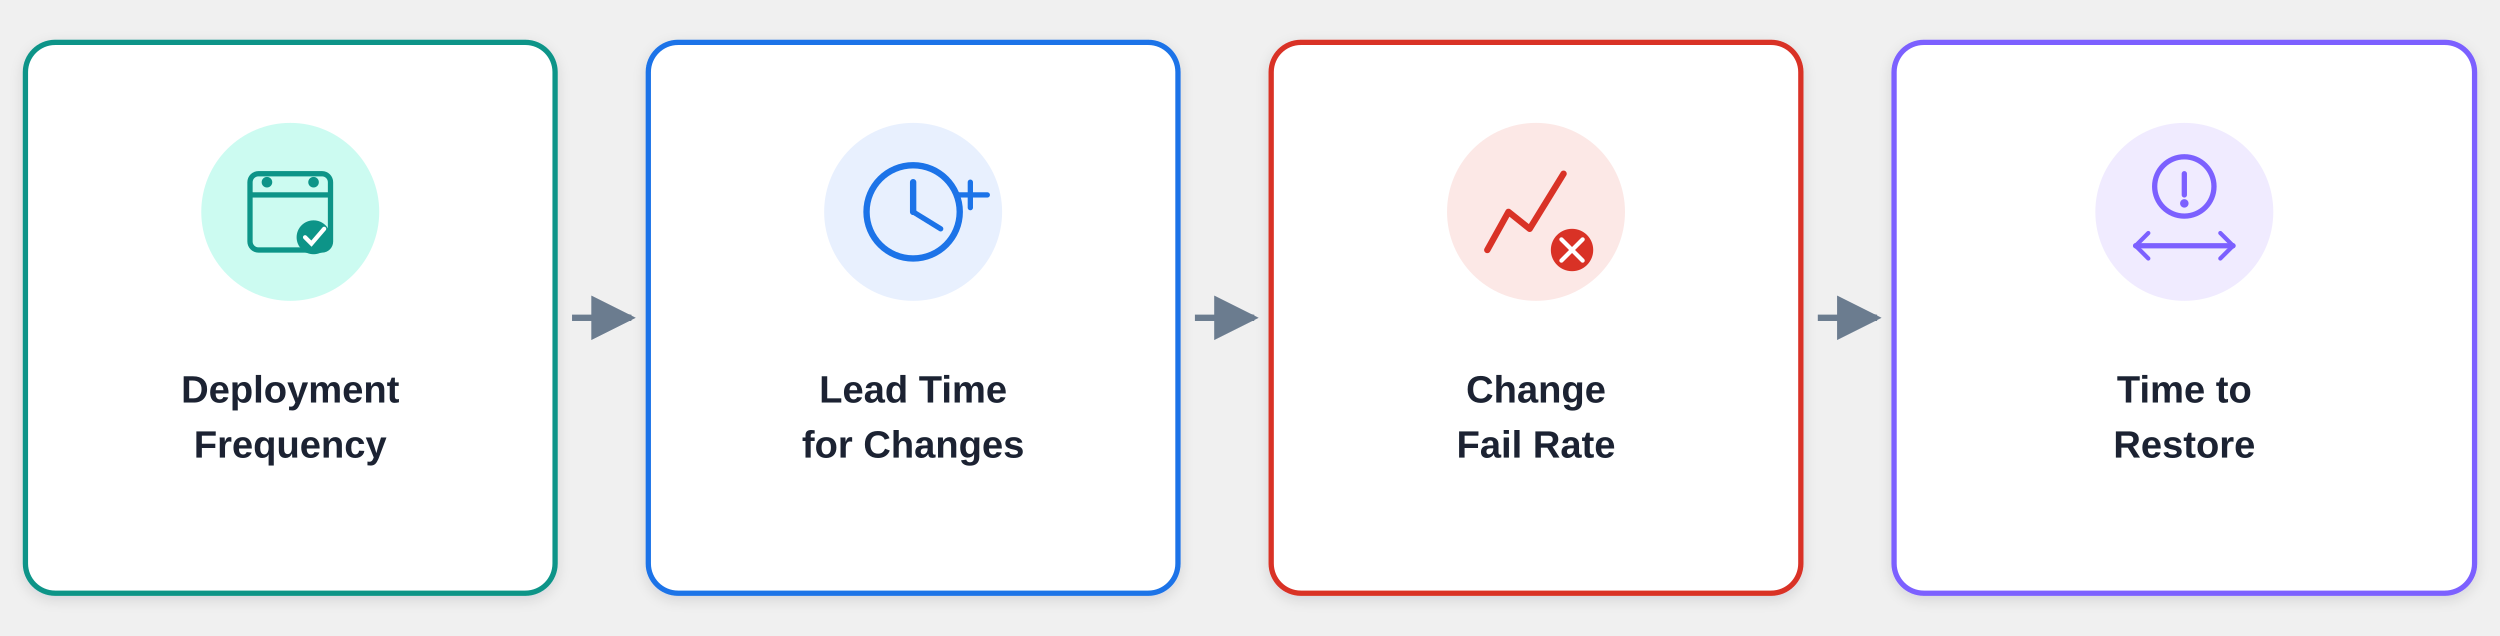
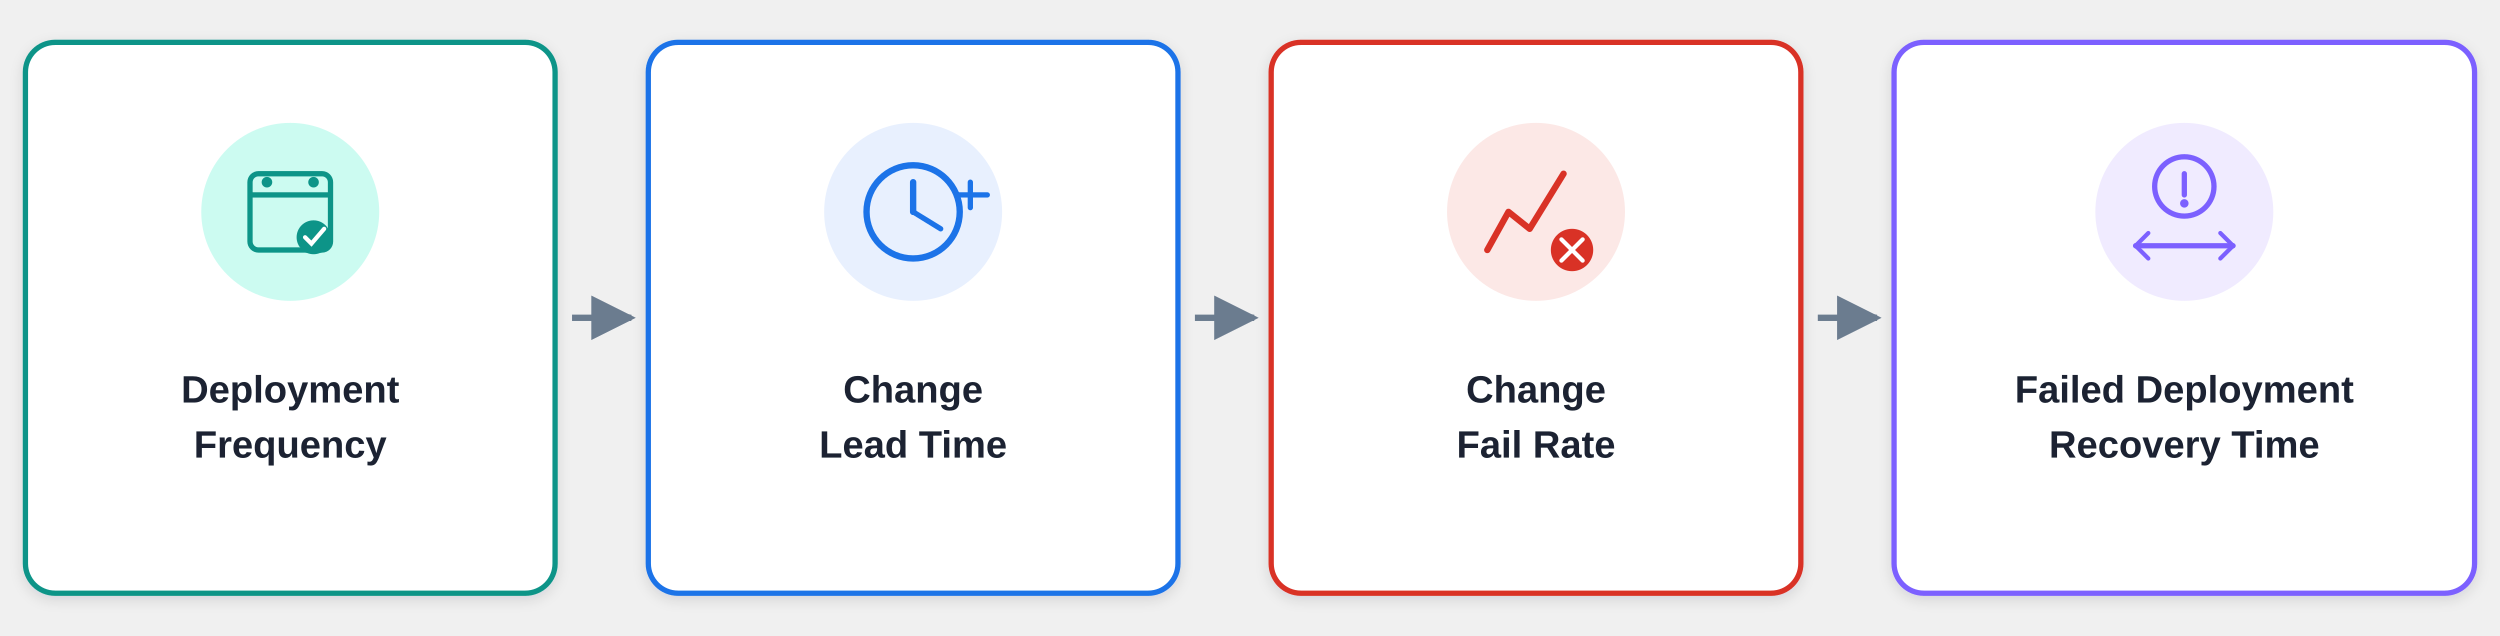
<svg xmlns="http://www.w3.org/2000/svg" viewBox="0 0 1180 300" width="1180" height="300" font-family="Segoe UI, Helvetica Neue, Arial, sans-serif">
  <defs>
    <filter id="shadow" x="-4%" y="-6%" width="108%" height="116%">
      <feDropShadow dx="0" dy="2" stdDeviation="3" flood-color="#1a2332" flood-opacity="0.12" />
    </filter>
    <marker id="arr" viewBox="0 0 10 10" refX="9" refY="5" markerWidth="7" markerHeight="7" orient="auto">
      <path d="M0,0 L10,5 L0,10 z" fill="#6b7c8f" />
    </marker>
  </defs>
  <g filter="url(#shadow)">
    <rect x="12" y="20" width="250" height="260" rx="14" fill="#ffffff" stroke="#0d9488" stroke-width="2.5" />
    <circle cx="137" cy="100" r="42" fill="#ccfbf1" />
    <rect x="118" y="82" width="38" height="36" rx="4" fill="none" stroke="#0d9488" stroke-width="2.5" />
    <line x1="118" y1="92" x2="156" y2="92" stroke="#0d9488" stroke-width="2.5" />
    <circle cx="126" cy="86" r="2.5" fill="#0d9488" />
    <circle cx="148" cy="86" r="2.5" fill="#0d9488" />
    <circle cx="148" cy="112" r="8" fill="#0d9488" />
    <path d="M144,112 l3,3 l6,-7" fill="none" stroke="#ffffff" stroke-width="2" stroke-linecap="round" />
    <text x="137" y="190" text-anchor="middle" font-size="18" font-weight="700" fill="#1a2332">Deployment</text>
    <text x="137" y="216" text-anchor="middle" font-size="18" font-weight="700" fill="#1a2332">Frequency</text>
  </g>
  <line x1="270" y1="150" x2="298" y2="150" stroke="#6b7c8f" stroke-width="3" marker-end="url(#arr)" />
  <g filter="url(#shadow)">
    <rect x="306" y="20" width="250" height="260" rx="14" fill="#ffffff" stroke="#1a73e8" stroke-width="2.5" />
    <circle cx="431" cy="100" r="42" fill="#e8f0fe" />
    <circle cx="431" cy="100" r="22" fill="none" stroke="#1a73e8" stroke-width="3" />
    <line x1="431" y1="100" x2="431" y2="86" stroke="#1a73e8" stroke-width="3" stroke-linecap="round" />
    <line x1="431" y1="100" x2="444" y2="108" stroke="#1a73e8" stroke-width="2.5" stroke-linecap="round" />
    <path d="M452,92 h14 M458,86 v12" stroke="#1a73e8" stroke-width="2.5" stroke-linecap="round" />
-     <text x="431" y="190" text-anchor="middle" font-size="18" font-weight="700" fill="#1a2332">Lead Time</text>
-     <text x="431" y="216" text-anchor="middle" font-size="18" font-weight="700" fill="#1a2332">for Changes</text>
+     <text x="431" y="190" text-anchor="middle" font-size="18" font-weight="700" fill="#1a2332">Change</text>
+     <text x="431" y="216" text-anchor="middle" font-size="18" font-weight="700" fill="#1a2332">Lead Time</text>
  </g>
  <line x1="564" y1="150" x2="592" y2="150" stroke="#6b7c8f" stroke-width="3" marker-end="url(#arr)" />
  <g filter="url(#shadow)">
    <rect x="600" y="20" width="250" height="260" rx="14" fill="#ffffff" stroke="#d93025" stroke-width="2.5" />
    <circle cx="725" cy="100" r="42" fill="#fce8e6" />
    <polyline points="702,118 712,100 722,108 738,82" fill="none" stroke="#d93025" stroke-width="3" stroke-linecap="round" stroke-linejoin="round" />
    <circle cx="742" cy="118" r="10" fill="#d93025" />
    <path d="M737,113 l10,10 M747,113 l-10,10" stroke="#ffffff" stroke-width="2" stroke-linecap="round" />
    <text x="725" y="190" text-anchor="middle" font-size="18" font-weight="700" fill="#1a2332">Change</text>
    <text x="725" y="216" text-anchor="middle" font-size="18" font-weight="700" fill="#1a2332">Fail Rate</text>
  </g>
  <line x1="858" y1="150" x2="886" y2="150" stroke="#6b7c8f" stroke-width="3" marker-end="url(#arr)" />
  <g filter="url(#shadow)">
    <rect x="894" y="20" width="274" height="260" rx="14" fill="#ffffff" stroke="#7b61ff" stroke-width="2.5" />
    <circle cx="1031" cy="100" r="42" fill="#f0ebff" />
    <circle cx="1031" cy="88" r="14" fill="none" stroke="#7b61ff" stroke-width="2.5" />
    <line x1="1031" y1="82" x2="1031" y2="92" stroke="#7b61ff" stroke-width="2.5" stroke-linecap="round" />
    <circle cx="1031" cy="96" r="2" fill="#7b61ff" />
    <line x1="1008" y1="116" x2="1054" y2="116" stroke="#7b61ff" stroke-width="2.5" stroke-linecap="round" />
    <path d="M1008,116 l6,-6 M1008,116 l6,6 M1054,116 l-6,-6 M1054,116 l-6,6" stroke="#7b61ff" stroke-width="2" stroke-linecap="round" />
-     <text x="1031" y="190" text-anchor="middle" font-size="18" font-weight="700" fill="#1a2332">Time to</text>
-     <text x="1031" y="216" text-anchor="middle" font-size="18" font-weight="700" fill="#1a2332">Restore</text>
+     <text x="1031" y="190" text-anchor="middle" font-size="18" font-weight="700" fill="#1a2332">Failed Deployment</text>
+     <text x="1031" y="216" text-anchor="middle" font-size="18" font-weight="700" fill="#1a2332">Recovery Time</text>
  </g>
</svg>
